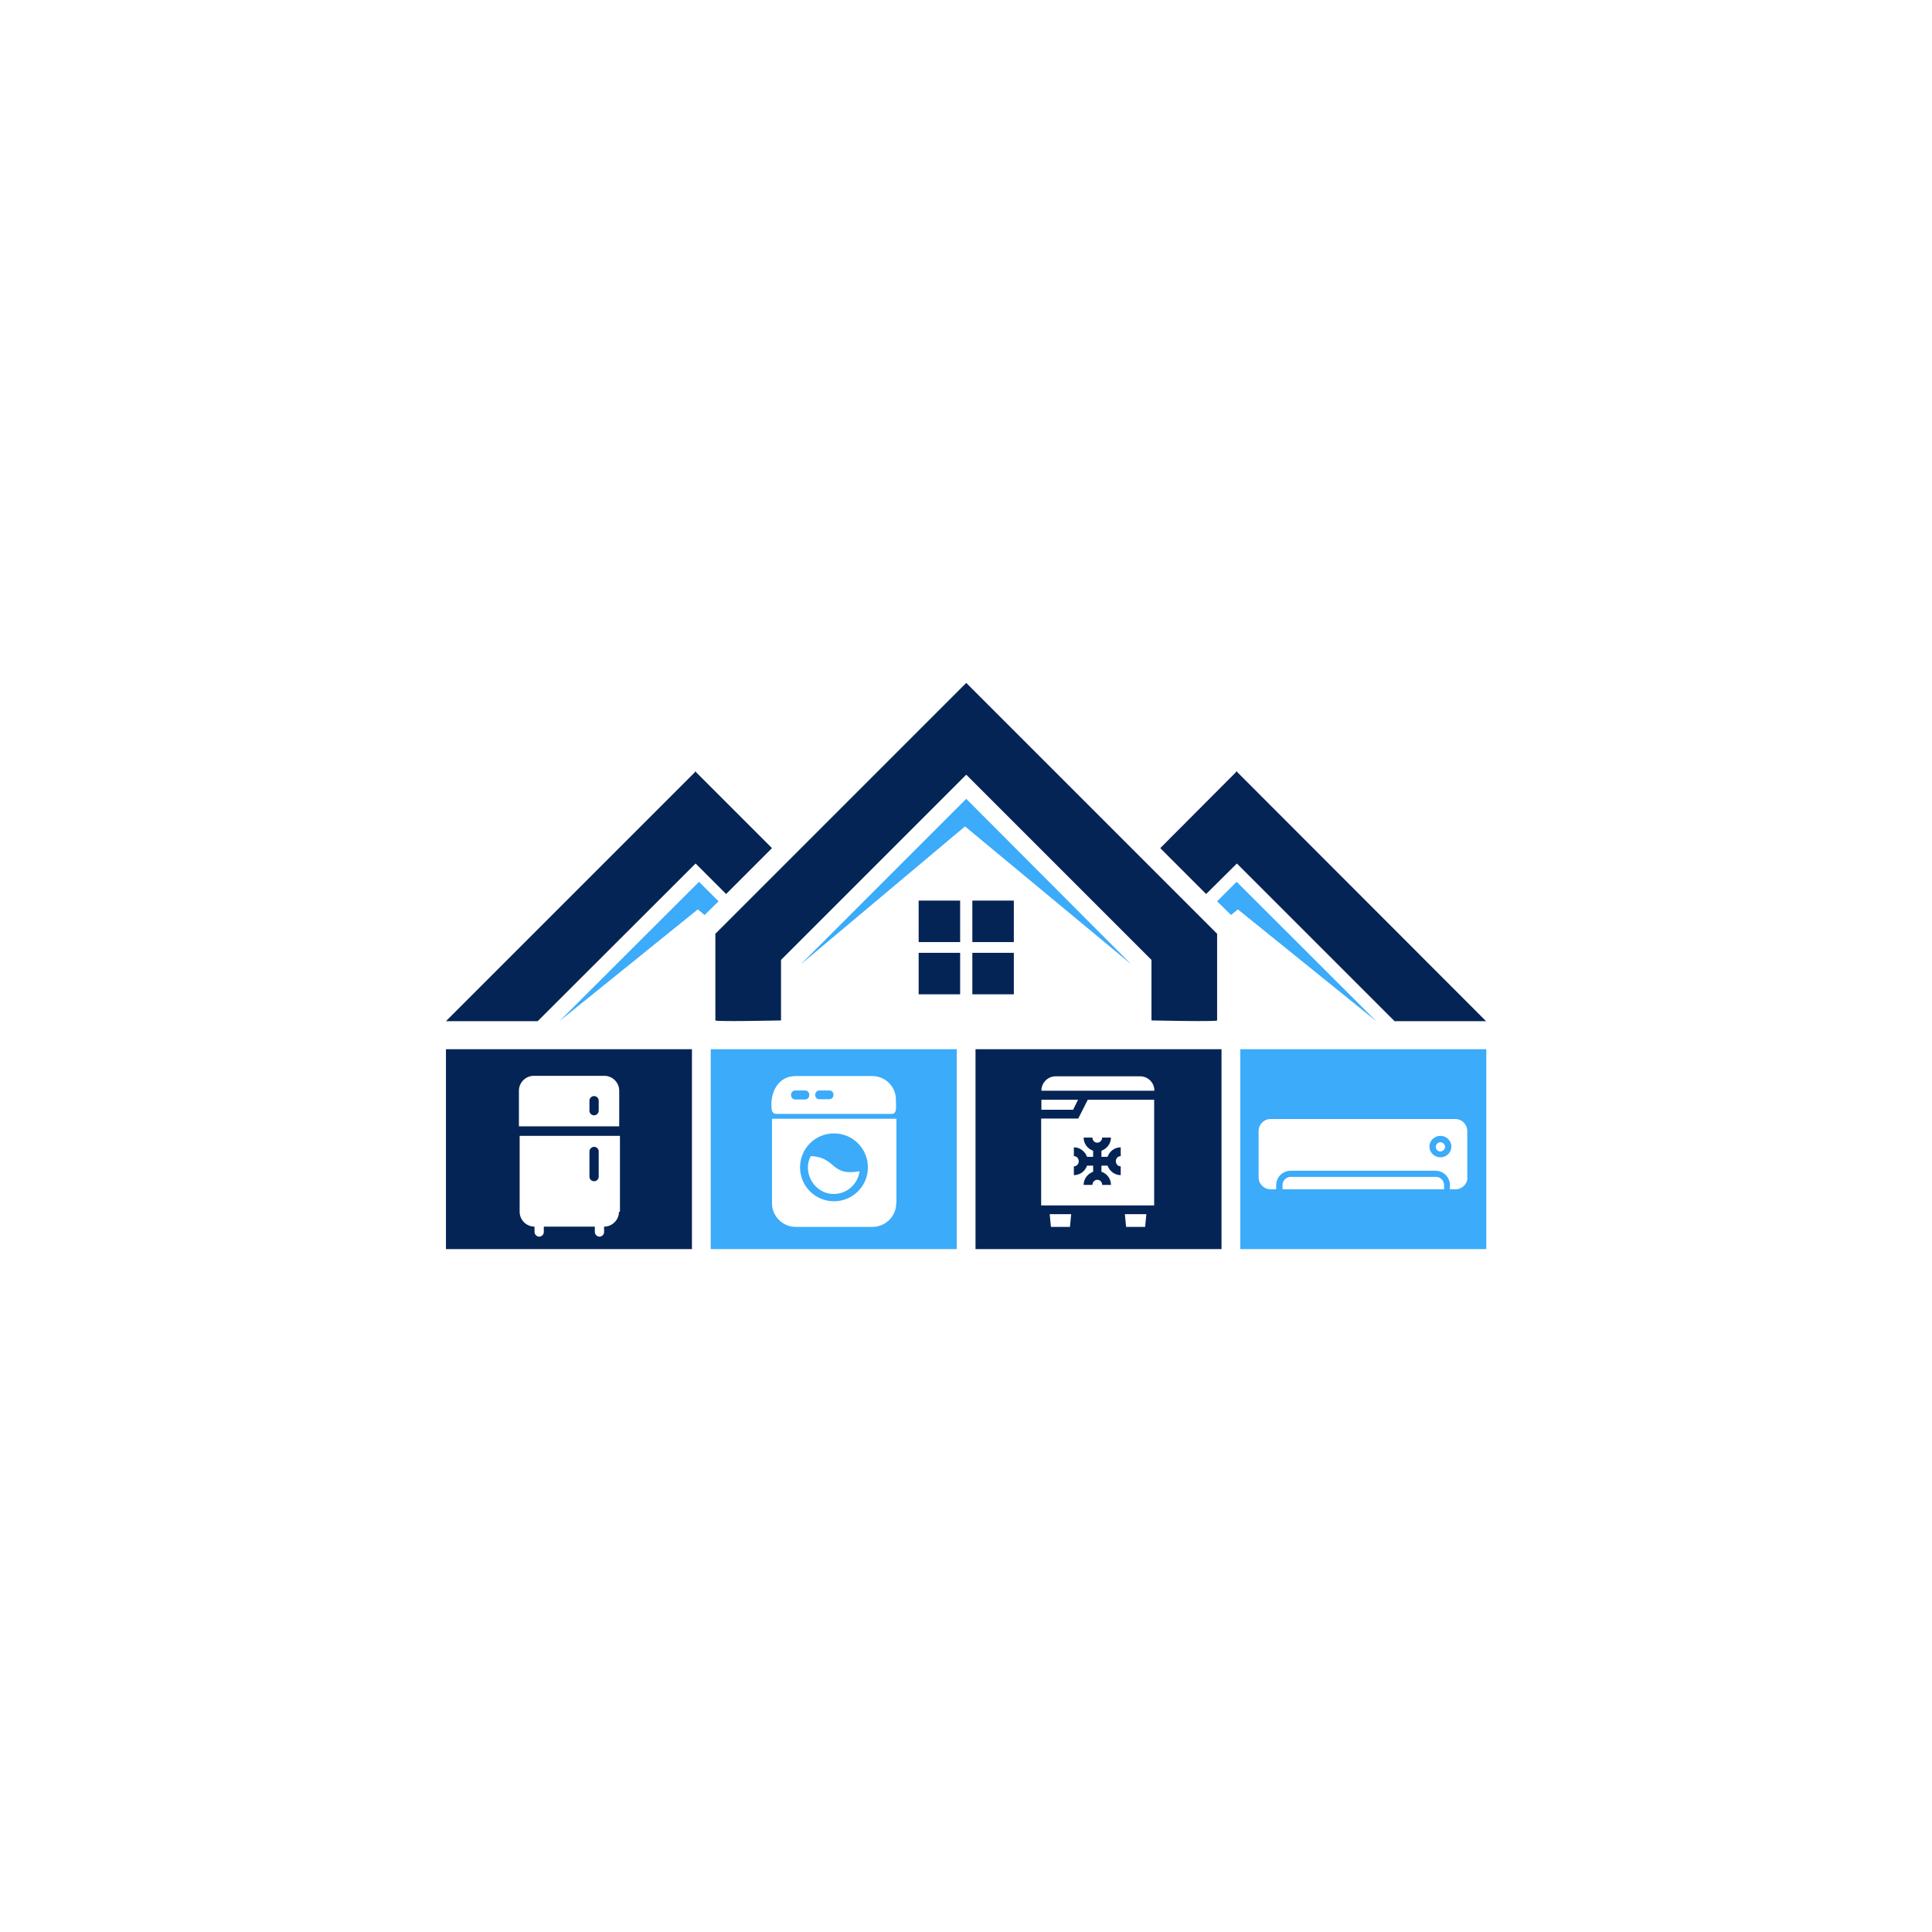
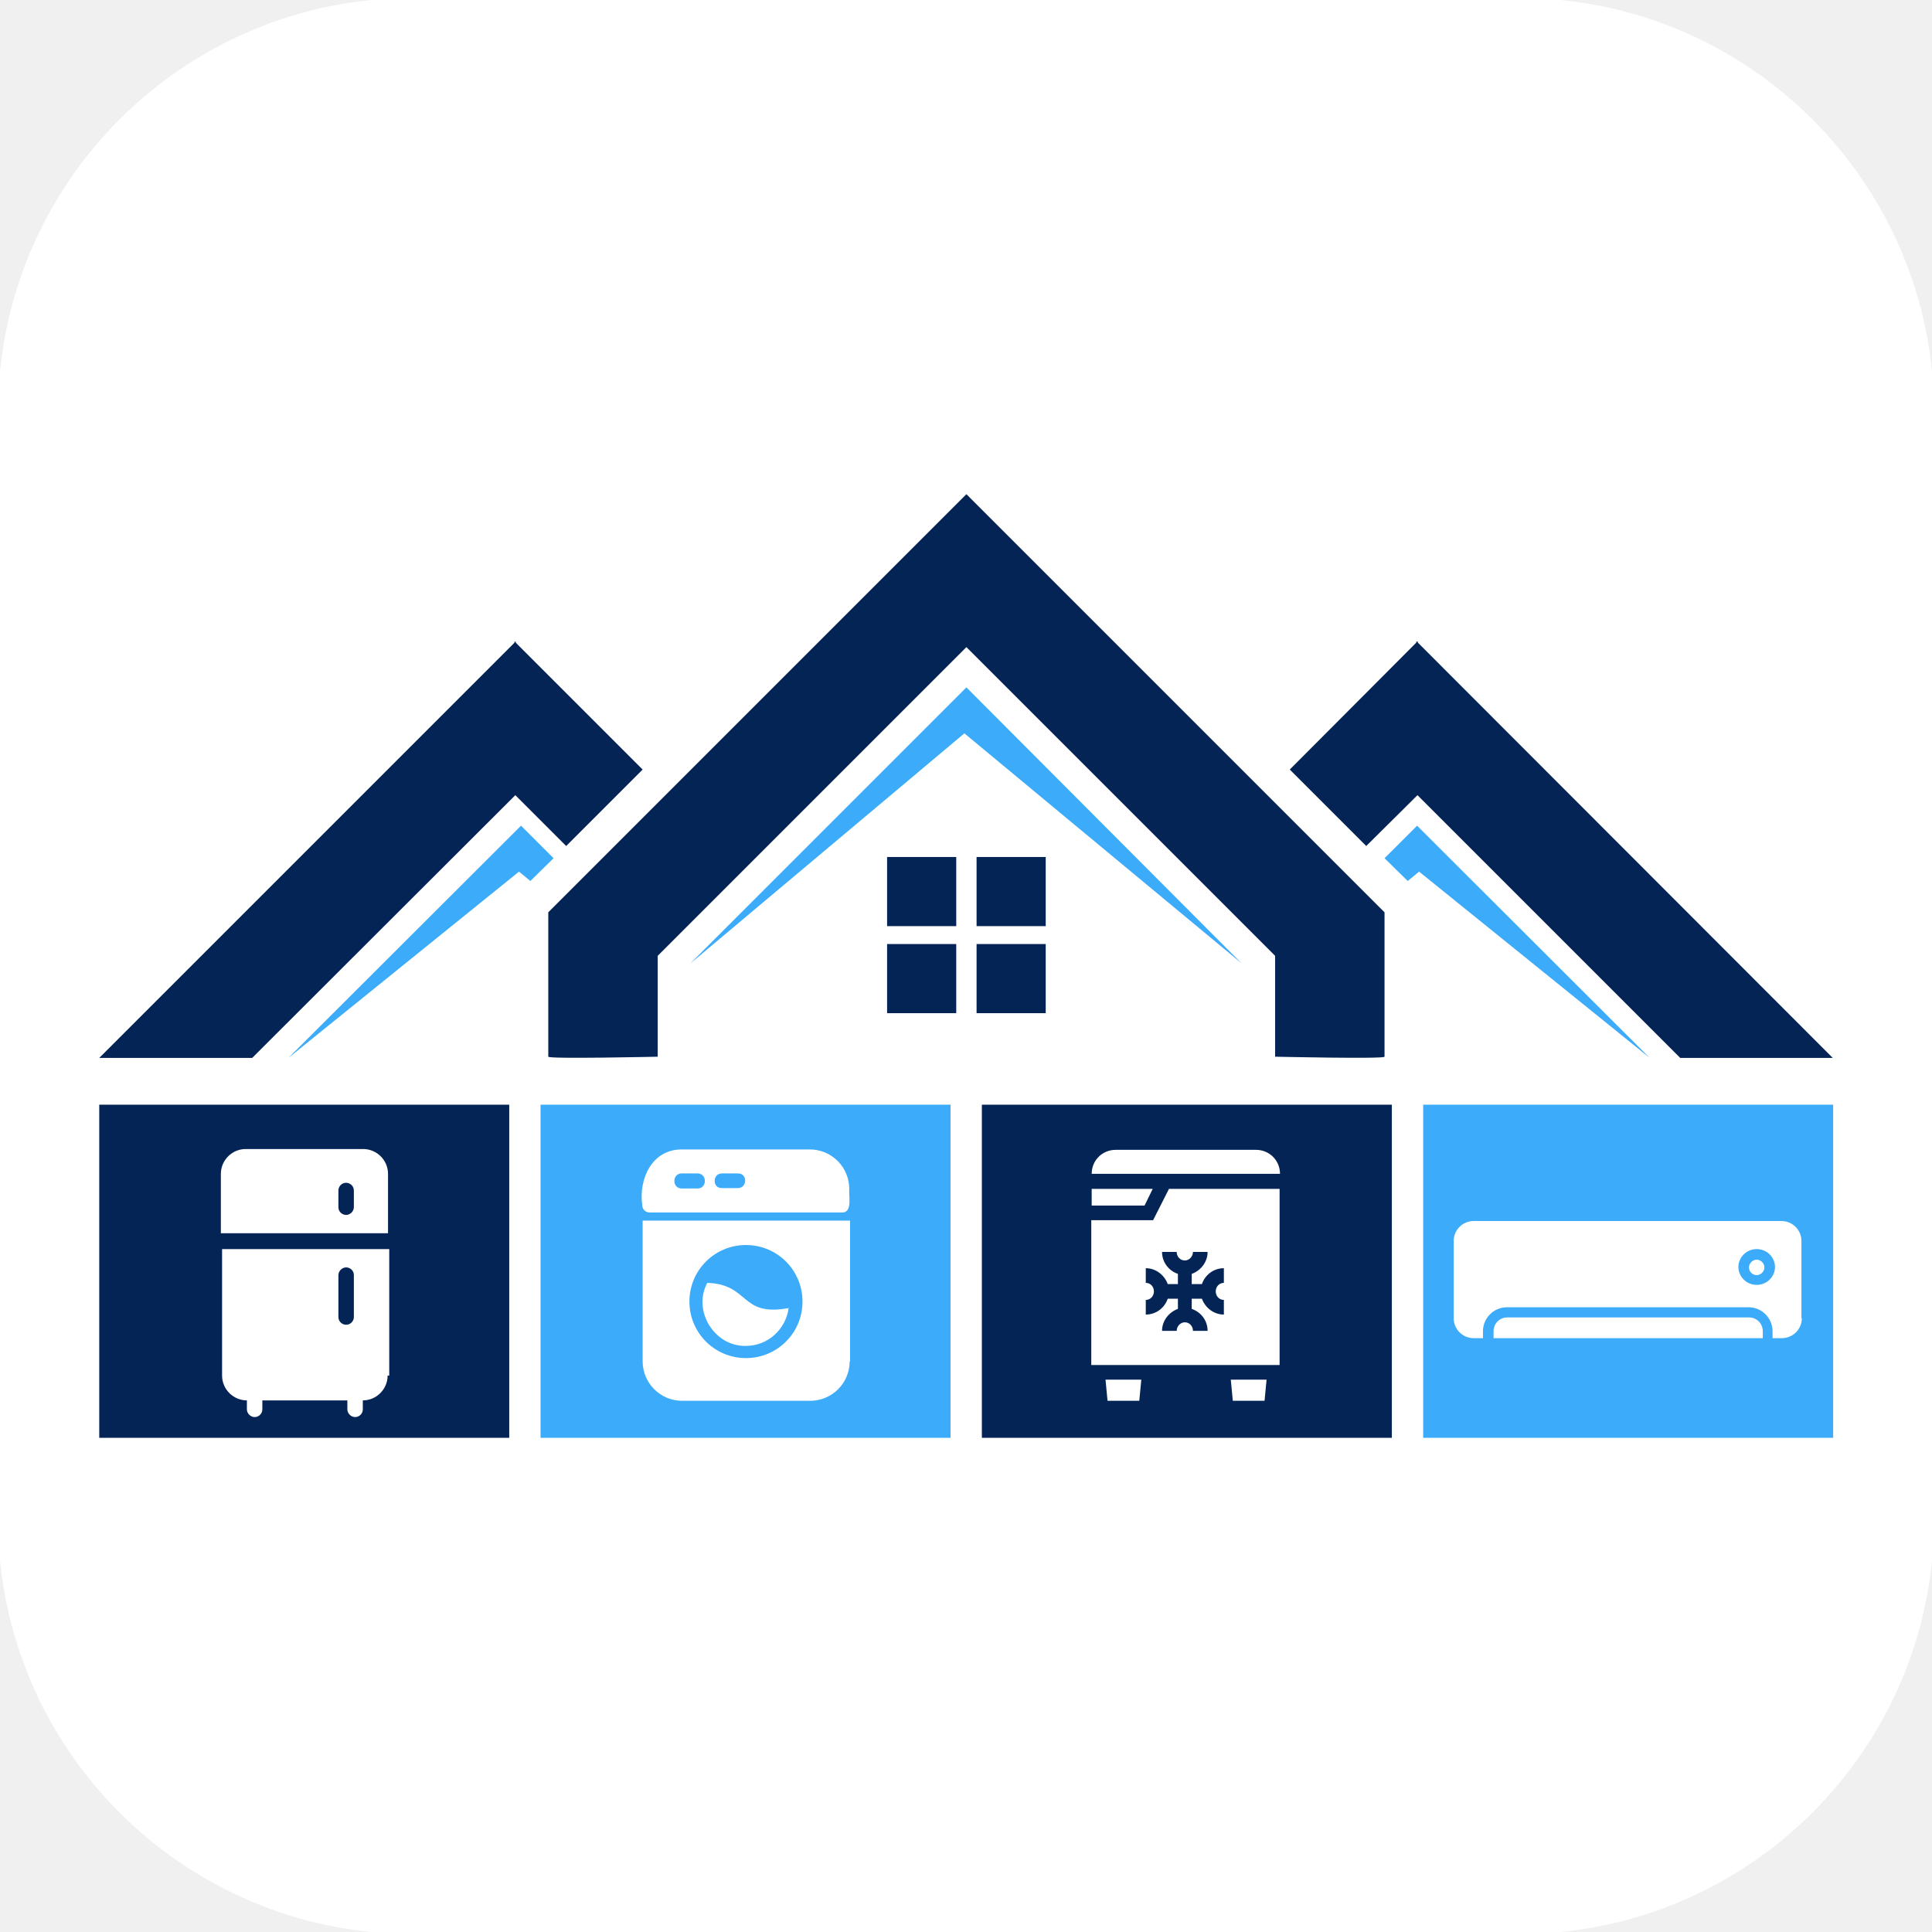
- <svg xmlns="http://www.w3.org/2000/svg" viewBox="0 0 475 475">
-   <rect width="475" height="475" fill="#ffffff" />
-   <g transform="translate(237.5 237.5) scale(0.6) translate(-237.5 -237.5)">
-     <defs>
-       <style>
+ <svg xmlns="http://www.w3.org/2000/svg" id="Capa_2" version="1.1" viewBox="0 0 475 475">
+   <defs>
+     <style>
      .st0 {
        fill: #3babfa;
      }

      .st1 {
        fill: #fff;
        stroke: #fff;
        stroke-miterlimit: 10;
      }

      .st2 {
        fill: #052456;
      }
    </style>
-     </defs>
-     <g id="Capa_1-2">
+   </defs>
+   <rect class="st1" y="0" width="475" height="475" rx="101.5" ry="101.5" />
+   <g id="Capa_1-2">
+     <g>
      <g>
-         <g>
-           <path class="st2" d="M85.1,325.7c1.1,0,1.9-.9,1.9-1.9v-10.3c0-1.1-.9-1.9-1.9-1.9s-1.9.9-1.9,1.9v10.3c0,1.1.9,1.9,1.9,1.9Z" />
-           <path class="st2" d="M85.1,290.8c-1.1,0-1.9.9-1.9,1.9v4.1c0,1.1.9,1.9,1.9,1.9s1.9-.9,1.9-1.9v-4.1c0-1.1-.9-1.9-1.9-1.9Z" />
-           <path class="st2" d="M24.4,271.6v81.9h100.8v-81.9H24.4ZM95.3,338.2c0,3.3-2.7,6.1-6.1,6.1h0v2.2c0,1.1-.9,1.9-1.9,1.9s-1.9-.9-1.9-1.9v-2.2h-20.9v2.2c0,1.1-.9,1.9-1.9,1.9s-1.9-.9-1.9-1.9v-2.2h0c-3.3,0-6.1-2.7-6.1-6.1v-31.1h41.1v31.1h-.2ZM95.3,303.2h-41v-14.6c0-3.3,2.7-6.1,6.1-6.1h28.9c3.3,0,6.1,2.7,6.1,6.1v14.6h0Z" />
-         </g>
-         <g>
-           <path class="st0" d="M171.5,288.5h-3.9c-2.4,0-2.4,3.7,0,3.7h3.9c2.4,0,2.4-3.7,0-3.7Z" />
-           <path class="st0" d="M183.4,333.9c7.7,0,13.9-6.2,13.9-13.9s-6.2-13.9-13.9-13.9-13.9,6.2-13.9,13.9,6.2,13.9,13.9,13.9ZM173.9,315.4c10.6.4,7.9,8.4,20,6.2-.7,5.2-5.1,9.3-10.5,9.3-7.8.2-13.2-8.7-9.5-15.5h0Z" />
-           <path class="st0" d="M181.4,288.5h-3.9c-2.4,0-2.4,3.7,0,3.6h3.9c2.4,0,2.4-3.7,0-3.6Z" />
-           <path class="st0" d="M132.9,271.6v81.9h100.8v-81.9h-100.8ZM208.9,334.7c0,5.4-4.4,9.7-9.7,9.7h-31.5c-5.4,0-9.7-4.4-9.7-9.7v-34.6h51v34.6h-.1ZM207,298.1h-47.3c-1,0-1.8-.8-1.8-1.8-.9-6.5,2.4-13.7,9.7-13.7h31.5c5.4,0,9.7,4.4,9.7,9.7-.2,1.6.9,5.9-1.8,5.8h0Z" />
-         </g>
-         <g>
-           <path class="st0" d="M431.9,307.1c-2.5,0-4.5,2-4.5,4.4s2,4.4,4.5,4.4,4.5-2,4.5-4.4-2-4.4-4.5-4.4ZM431.9,313.5c-1.1,0-1.9-.9-1.9-1.9s.9-1.9,1.9-1.9,1.9.9,1.9,1.9-.9,1.9-1.9,1.9Z" />
-           <path class="st0" d="M349.9,271.6v81.9h100.8v-81.9h-100.8ZM433.4,329h-66.2v-1.7c0-1.9,1.5-3.4,3.4-3.4h59.4c1.9,0,3.4,1.5,3.4,3.4v1.7h0ZM443,324.1c0,2.7-2.2,4.9-4.9,4.9h-2.3v-1.7c0-3.2-2.6-5.9-5.9-5.9h-59.4c-3.2,0-5.9,2.6-5.9,5.9v1.7h-2.3c-2.7,0-4.9-2.2-4.9-4.9v-19c0-2.7,2.2-4.9,4.9-4.9h75.7c2.7,0,4.9,2.2,4.9,4.9v19h0Z" />
-         </g>
-         <g>
-           <path class="st2" d="M241.4,271.6v81.9h100.8v-81.9h-100.8,0ZM268.4,292.3h15l-2,4.1h-13v-4.1h0ZM280,344.4h-7.7l-.5-5.2h8.8l-.5,5.2h-.1ZM310.8,344.4h-7.7l-.5-5.2h8.8l-.5,5.2h0ZM314.6,335.6h-46.3v-35.6h15.2l3.9-7.7h27.2v43.3h0ZM268.4,288.6c0-3.3,2.6-5.9,5.9-5.9h34.5c3.3,0,5.9,2.6,5.9,5.9h-46.3,0Z" />
-           <path class="st2" d="M289.6,313.2v2.5h-2.5c-.8-2.2-2.9-3.9-5.4-3.9v3.6c1.1,0,2,.9,2,2.1s-.9,2.1-2,2.1v3.6c2.5,0,4.6-1.6,5.4-3.9h2.5v2.5c-2.2.8-3.9,2.9-3.9,5.4h3.6c0-1.1.9-2.1,2-2.1s2,.9,2,2.1h3.6c0-2.5-1.6-4.6-3.9-5.4v-2.5h2.5c.8,2.2,2.9,3.9,5.4,3.9v-3.6c-1.1,0-2-.9-2-2.1s.9-2.1,2-2.1v-3.6c-2.5,0-4.6,1.6-5.4,3.9h-2.5v-2.5c2.2-.8,3.9-2.9,3.9-5.4h-3.6c0,1.1-.9,2.1-2,2.1s-2-.9-2-2.1h-3.6c0,2.5,1.6,4.6,3.9,5.4Z" />
-         </g>
-         <path class="st2" d="M237.6,121.5l-102.8,102.8v35.5c0,.6,26.9,0,26.9,0v-24.8l75.9-75.9,75.9,75.9v24.8s26.9.6,26.9,0v-35.5l-102.8-102.8Z" />
-         <polygon class="st2" points="139.2 208 158 189.2 126.8 158 126.8 157.7 126.7 157.8 126.5 157.7 126.5 158 24.4 260.1 62 260.1 126.7 195.5 139.2 208" />
-         <polygon class="st2" points="335.9 208 317.1 189.2 348.2 158 348.2 157.7 348.5 157.8 348.6 157.7 348.6 158 450.6 260.1 413.1 260.1 348.5 195.5 335.9 208" />
-         <rect class="st2" x="218.1" y="210.7" width="17" height="17" />
-         <rect class="st2" x="240.1" y="210.7" width="17" height="17" />
-         <rect class="st2" x="218.1" y="232.1" width="17" height="17" />
-         <rect class="st2" x="240.1" y="232.1" width="17" height="17" />
-         <polygon class="st0" points="169.7 236.9 237.6 169 305.2 236.8 237.1 180.3 169.7 236.9" />
-         <polygon class="st0" points="130.4 216.6 136.1 211 128.1 203 70.9 260.1 127.6 214.3 130.4 216.6" />
-         <polygon class="st0" points="346.1 216.6 340.4 211 348.4 203 405.6 260.1 348.9 214.3 346.1 216.6" />
+         <path class="st2" d="M85.1,325.7c1.1,0,1.9-.9,1.9-1.9v-10.3c0-1.1-.9-1.9-1.9-1.9s-1.9.9-1.9,1.9v10.3c0,1.1.9,1.9,1.9,1.9Z" />
+         <path class="st2" d="M85.1,290.8c-1.1,0-1.9.9-1.9,1.9v4.1c0,1.1.9,1.9,1.9,1.9s1.9-.9,1.9-1.9v-4.1c0-1.1-.9-1.9-1.9-1.9Z" />
+         <path class="st2" d="M24.4,271.6v81.9h100.8v-81.9H24.4ZM95.3,338.2c0,3.3-2.7,6.1-6.1,6.1h0v2.2c0,1.1-.9,1.9-1.9,1.9s-1.9-.9-1.9-1.9v-2.2h-20.9v2.2c0,1.1-.9,1.9-1.9,1.9s-1.9-.9-1.9-1.9v-2.2h0c-3.3,0-6.1-2.7-6.1-6.1v-31.1h41.1v31.1h-.2ZM95.3,303.2h-41v-14.6c0-3.3,2.7-6.1,6.1-6.1h28.9c3.3,0,6.1,2.7,6.1,6.1v14.6h0Z" />
      </g>
+       <g>
+         <path class="st0" d="M171.5,288.5h-3.9c-2.4,0-2.4,3.7,0,3.7h3.9c2.4,0,2.4-3.7,0-3.7Z" />
+         <path class="st0" d="M183.4,333.9c7.7,0,13.9-6.2,13.9-13.9s-6.2-13.9-13.9-13.9-13.9,6.2-13.9,13.9,6.2,13.9,13.9,13.9ZM173.9,315.4c10.6.4,7.9,8.4,20,6.2-.7,5.2-5.1,9.3-10.5,9.3-7.8.2-13.2-8.7-9.5-15.5h0Z" />
+         <path class="st0" d="M181.4,288.5h-3.9c-2.4,0-2.4,3.7,0,3.6h3.9c2.4,0,2.4-3.7,0-3.6Z" />
+         <path class="st0" d="M132.9,271.6v81.9h100.8v-81.9h-100.8ZM208.9,334.7c0,5.4-4.4,9.7-9.7,9.7h-31.5c-5.4,0-9.7-4.4-9.7-9.7v-34.6h51v34.6h-.1ZM207,298.1h-47.3c-1,0-1.8-.8-1.8-1.8-.9-6.5,2.4-13.7,9.7-13.7h31.5c5.4,0,9.7,4.4,9.7,9.7-.2,1.6.9,5.9-1.8,5.8h0Z" />
+       </g>
+       <g>
+         <path class="st0" d="M431.9,307.1c-2.5,0-4.5,2-4.5,4.4s2,4.4,4.5,4.4,4.5-2,4.5-4.4-2-4.4-4.5-4.4ZM431.9,313.5c-1.1,0-1.9-.9-1.9-1.9s.9-1.9,1.9-1.9,1.9.9,1.9,1.9-.9,1.9-1.9,1.9Z" />
+         <path class="st0" d="M349.9,271.6v81.9h100.8v-81.9h-100.8ZM433.4,329h-66.2v-1.7c0-1.9,1.5-3.4,3.4-3.4h59.4c1.9,0,3.4,1.5,3.4,3.4v1.7h0ZM443,324.1c0,2.7-2.2,4.9-4.9,4.9h-2.3v-1.7c0-3.2-2.6-5.9-5.9-5.9h-59.4c-3.2,0-5.9,2.6-5.9,5.9v1.7h-2.3c-2.7,0-4.9-2.2-4.9-4.9v-19c0-2.7,2.2-4.9,4.9-4.9h75.7c2.7,0,4.9,2.2,4.9,4.9v19h0Z" />
+       </g>
+       <g>
+         <path class="st2" d="M241.4,271.6v81.9h100.8v-81.9h-100.8,0ZM268.4,292.3h15l-2,4.1h-13v-4.1h0ZM280,344.4h-7.7l-.5-5.2h8.8l-.5,5.2h-.1ZM310.8,344.4h-7.7l-.5-5.2h8.8l-.5,5.2h0ZM314.6,335.6h-46.3v-35.6h15.2l3.9-7.7h27.2v43.3h0ZM268.4,288.6c0-3.3,2.6-5.9,5.9-5.9h34.5c3.3,0,5.9,2.6,5.9,5.9h-46.3,0Z" />
+         <path class="st2" d="M289.6,313.2v2.5h-2.5c-.8-2.2-2.9-3.9-5.4-3.9v3.6c1.1,0,2,.9,2,2.1s-.9,2.1-2,2.1v3.6c2.5,0,4.6-1.6,5.4-3.9h2.5v2.5c-2.2.8-3.9,2.9-3.9,5.4h3.6c0-1.1.9-2.1,2-2.1s2,.9,2,2.1h3.6c0-2.5-1.6-4.6-3.9-5.4v-2.5h2.5c.8,2.2,2.9,3.9,5.4,3.9v-3.6c-1.1,0-2-.9-2-2.1s.9-2.1,2-2.1v-3.6c-2.5,0-4.6,1.6-5.4,3.9h-2.5v-2.5c2.2-.8,3.9-2.9,3.9-5.4h-3.6c0,1.1-.9,2.1-2,2.1s-2-.9-2-2.1h-3.6c0,2.5,1.6,4.6,3.9,5.4Z" />
+       </g>
+       <path class="st2" d="M237.6,121.5l-102.8,102.8v35.5c0,.6,26.9,0,26.9,0v-24.8l75.9-75.9,75.9,75.9v24.8s26.9.6,26.9,0v-35.5l-102.8-102.8Z" />
+       <polygon class="st2" points="139.2 208 158 189.2 126.8 158 126.8 157.7 126.7 157.8 126.5 157.7 126.5 158 24.4 260.1 62 260.1 126.7 195.5 139.2 208" />
+       <polygon class="st2" points="335.9 208 317.1 189.2 348.2 158 348.2 157.7 348.5 157.8 348.6 157.7 348.6 158 450.6 260.1 413.1 260.1 348.5 195.5 335.9 208" />
+       <rect class="st2" x="218.1" y="210.7" width="17" height="17" />
+       <rect class="st2" x="240.1" y="210.7" width="17" height="17" />
+       <rect class="st2" x="218.1" y="232.1" width="17" height="17" />
+       <rect class="st2" x="240.1" y="232.1" width="17" height="17" />
+       <polygon class="st0" points="169.7 236.9 237.6 169 305.2 236.8 237.1 180.3 169.7 236.9" />
+       <polygon class="st0" points="130.4 216.6 136.1 211 128.1 203 70.9 260.1 127.6 214.3 130.4 216.6" />
+       <polygon class="st0" points="346.1 216.6 340.4 211 348.4 203 405.6 260.1 348.9 214.3 346.1 216.6" />
    </g>
  </g>
</svg>
